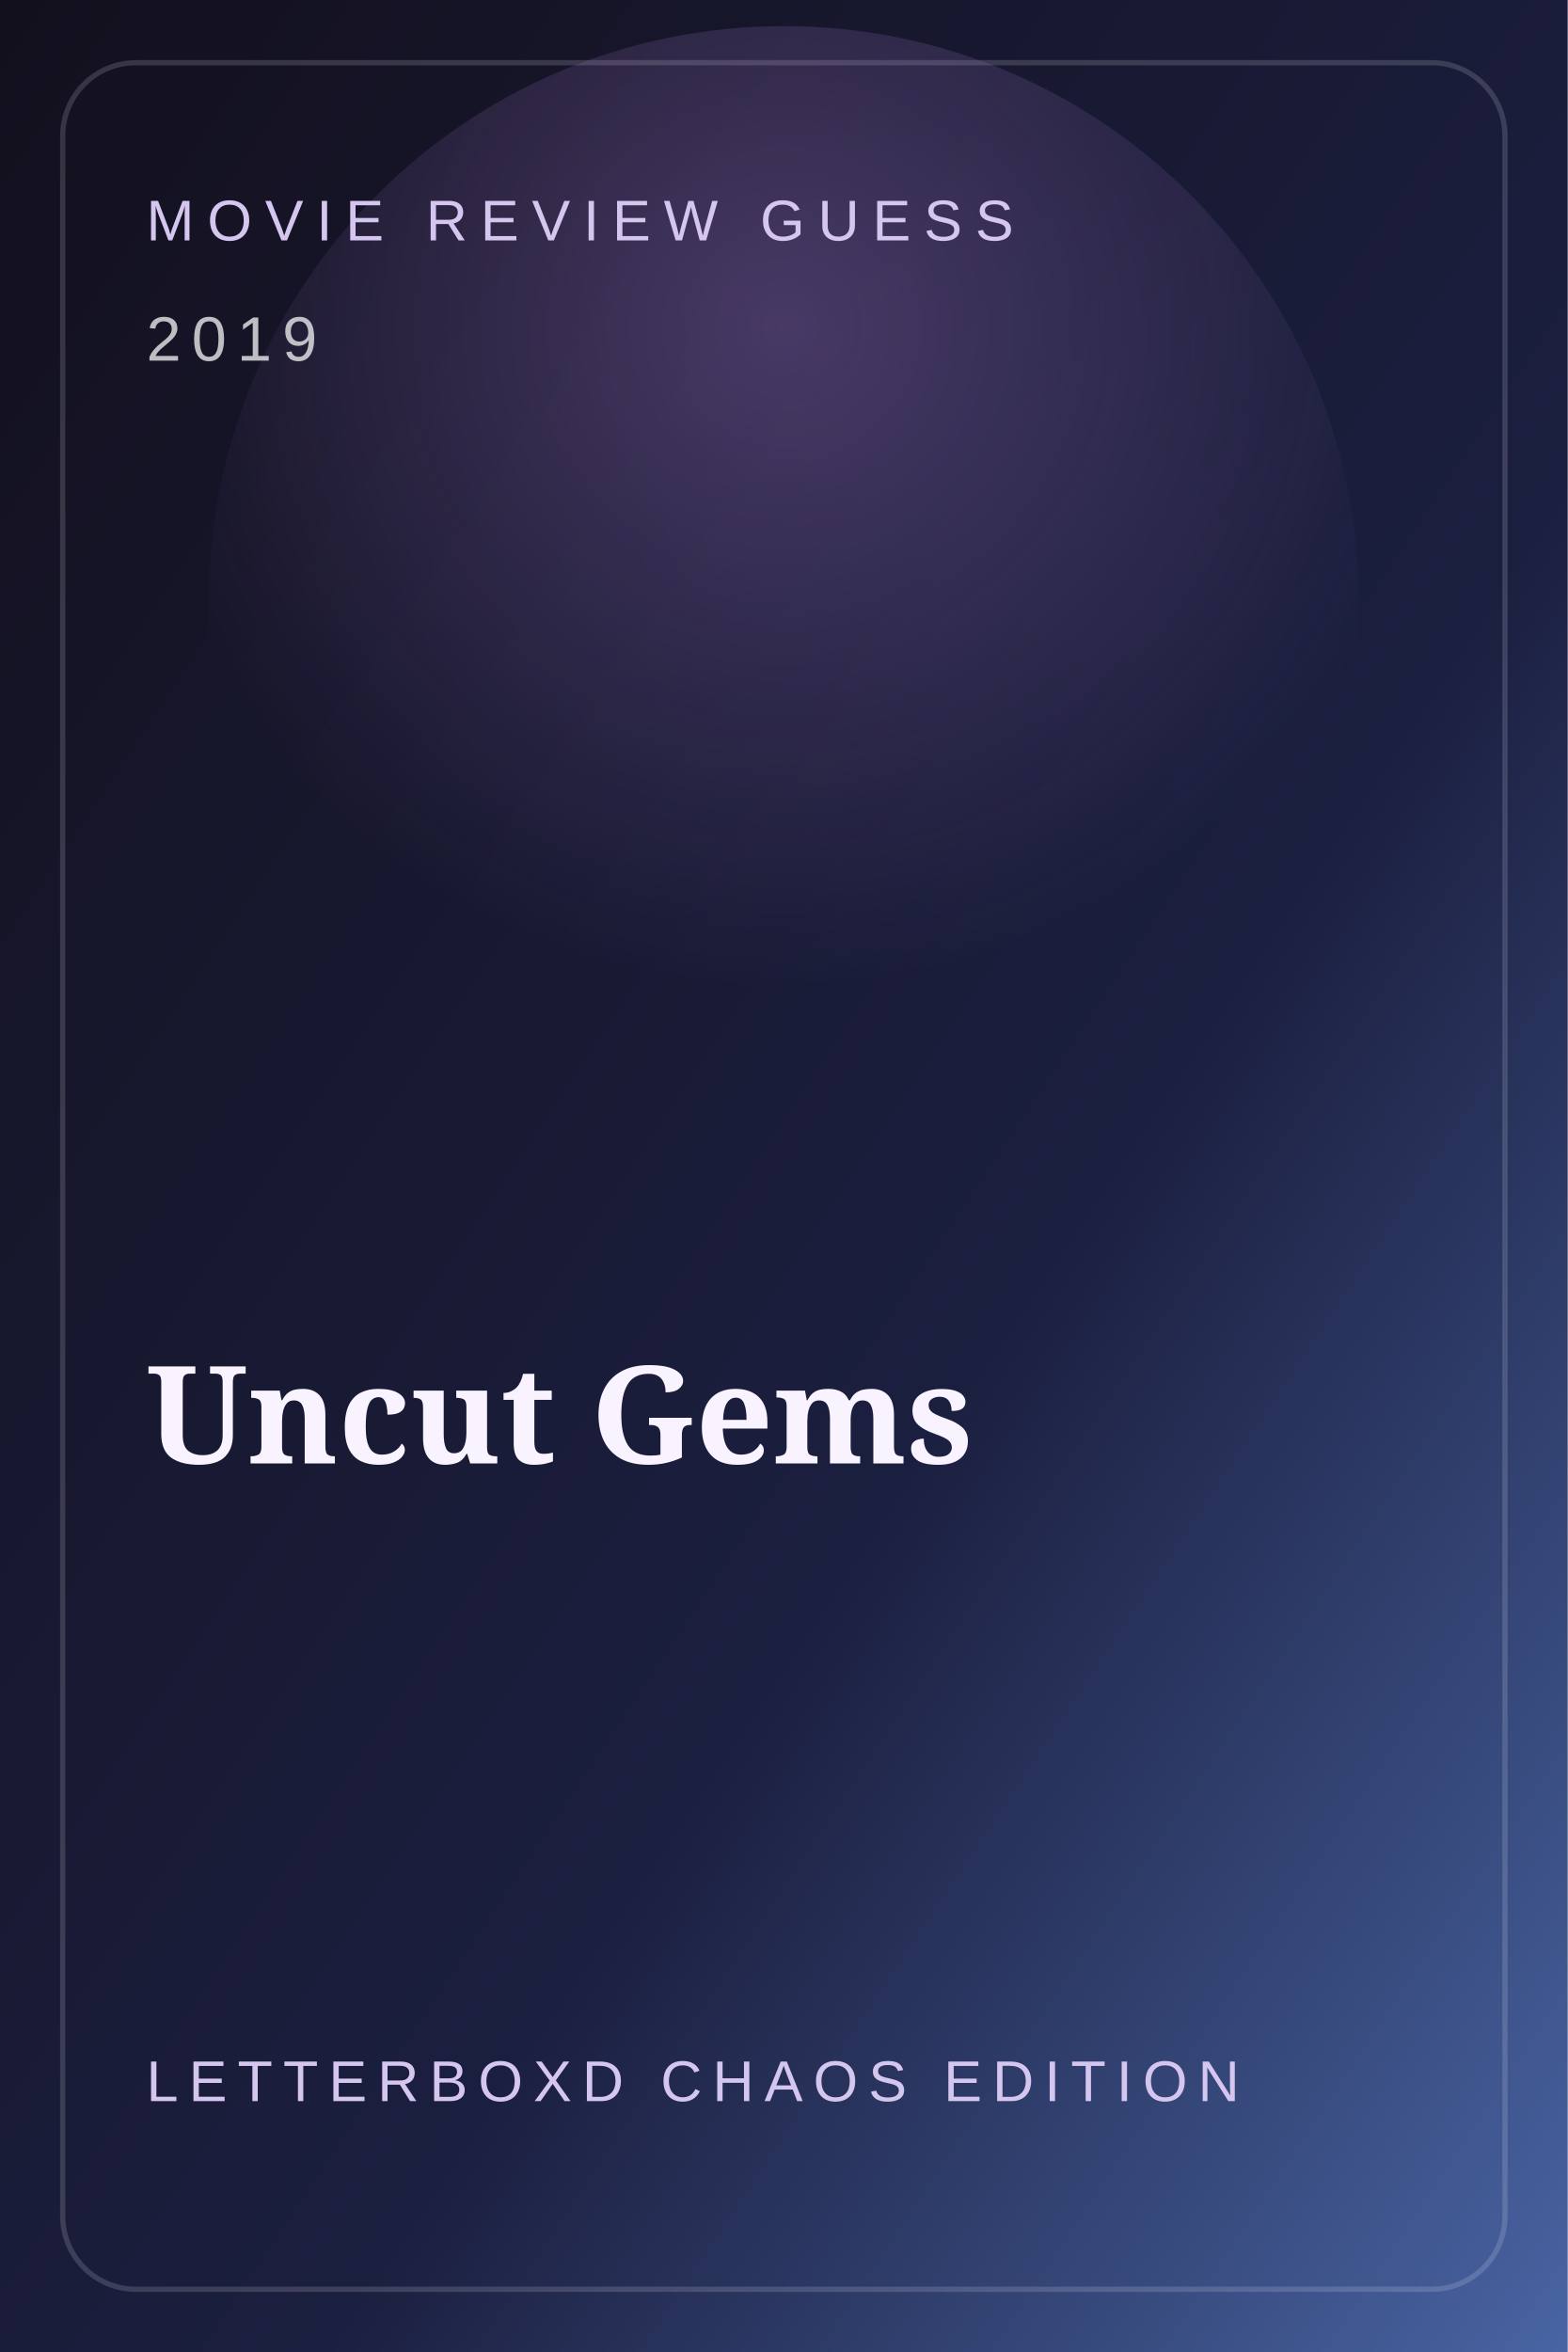
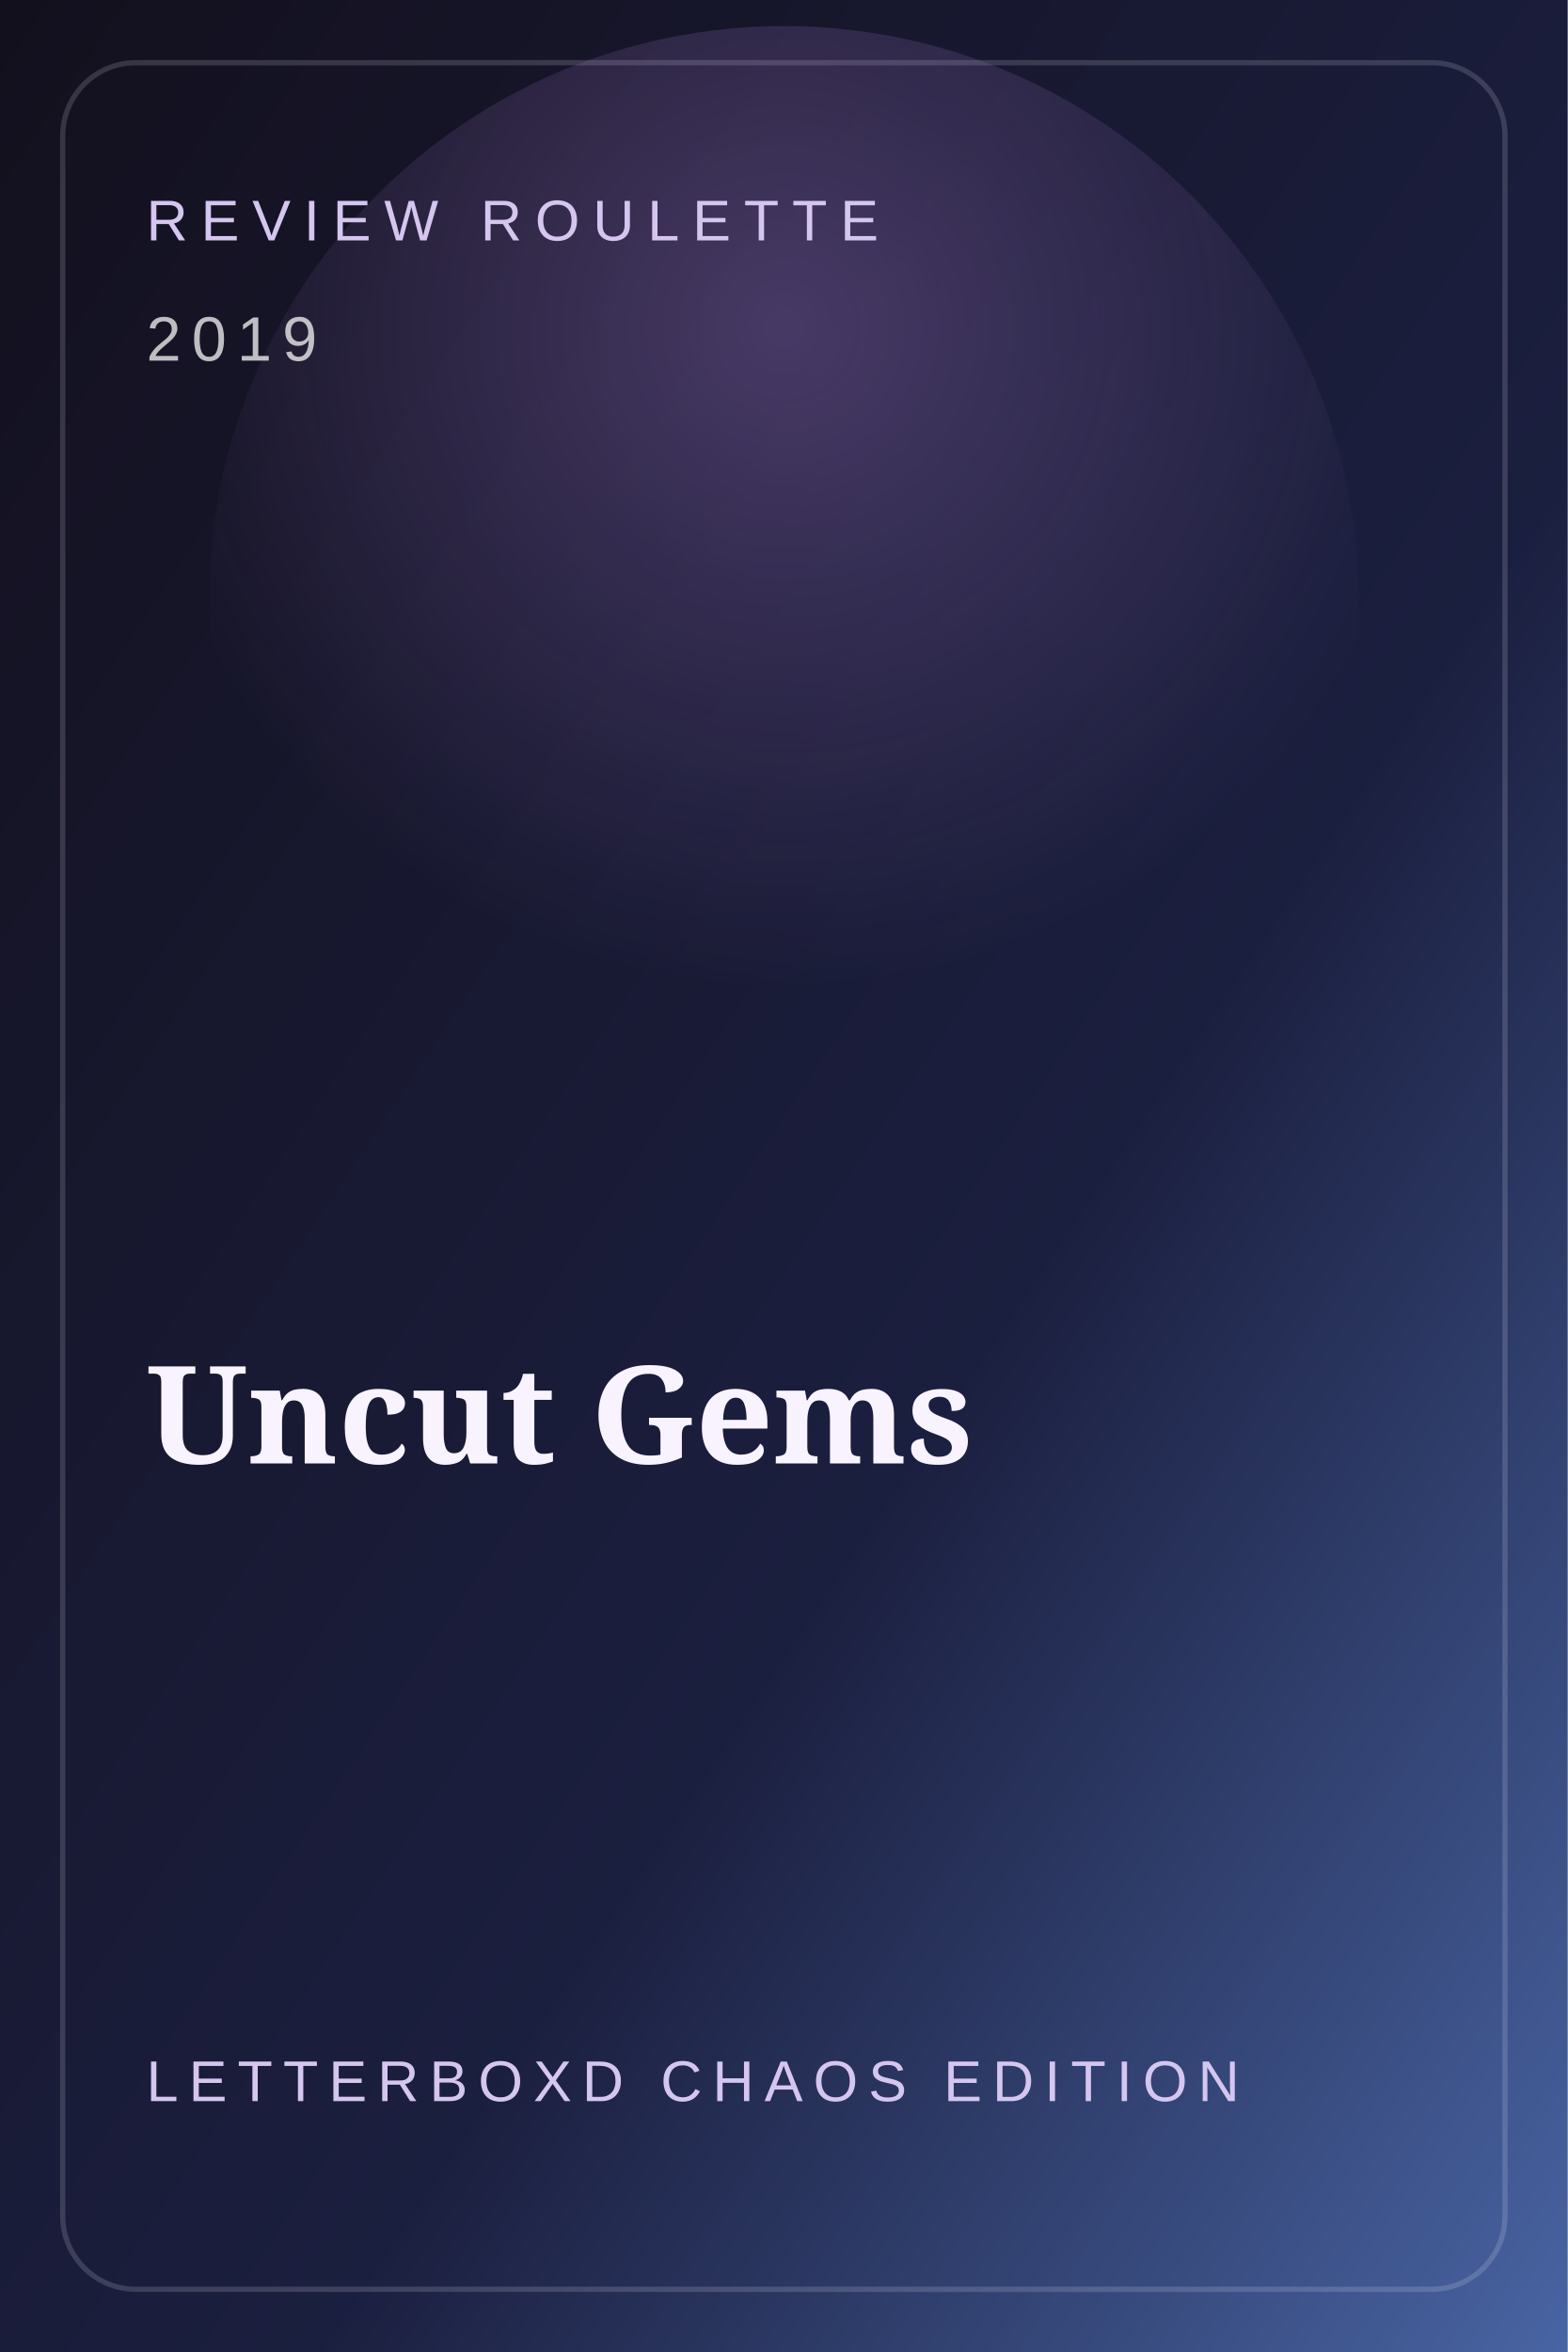
<svg xmlns="http://www.w3.org/2000/svg" width="600" height="900" viewBox="0 0 600 900" role="img" aria-labelledby="title desc">
  <defs>
    <linearGradient id="bg" x1="0" y1="0" x2="1" y2="1">
      <stop offset="0%" stop-color="#13101d" />
      <stop offset="60%" stop-color="#1b1f3f" />
      <stop offset="100%" stop-color="#4965a4" />
    </linearGradient>
    <radialGradient id="glow" cx="50%" cy="26%" r="58%">
      <stop offset="0%" stop-color="#d199ff" stop-opacity="0.26" />
      <stop offset="100%" stop-color="#d199ff" stop-opacity="0" />
    </radialGradient>
  </defs>
  <rect width="600" height="900" fill="url(#bg)" />
  <rect x="24" y="24" width="552" height="852" rx="28" fill="none" stroke="#f6efff" stroke-opacity="0.16" stroke-width="2" />
  <circle cx="300" cy="230" r="220" fill="url(#glow)" />
-   <text x="56" y="92" fill="#d5c6ef" font-family="Arial, sans-serif" font-size="22" letter-spacing="5">MOVIE REVIEW GUESS</text>
+   <text x="56" y="92" fill="#d5c6ef" font-family="Arial, sans-serif" font-size="22" letter-spacing="5">REVIEW ROULETTE</text>
  <text x="56" y="138" fill="#ffffff" fill-opacity="0.72" font-family="Arial, sans-serif" font-size="24" letter-spacing="4">2019</text>
  <text x="56" y="560" fill="#f8f3ff" font-family="Georgia, serif" font-size="52" font-weight="700">Uncut Gems</text>
  <text x="56" y="804" fill="#d5c6ef" font-family="Arial, sans-serif" font-size="22" letter-spacing="4">LETTERBOXD CHAOS EDITION</text>
</svg>
